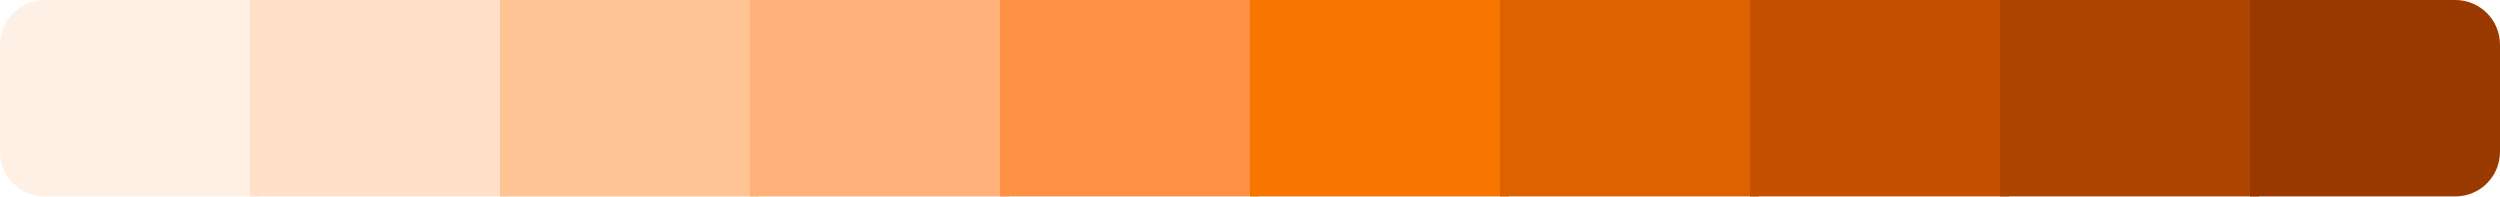
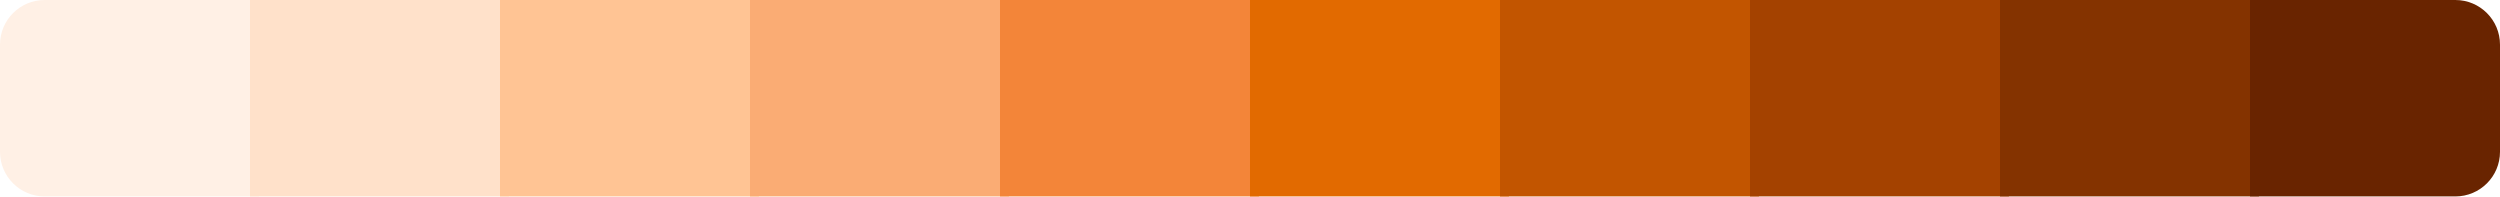
<svg xmlns="http://www.w3.org/2000/svg" width="280" height="22" viewBox="0 0 280 22">
  <clipPath id="r">
    <rect width="280" height="22" rx="5" />
  </clipPath>
  <g clip-path="url(#r)">
    <rect x="0" y="0" width="29" height="22" fill="#fff0e5" />
    <rect x="28" y="0" width="29" height="22" fill="#ffe1ca" />
    <rect x="56" y="0" width="29" height="22" fill="#ffc494" />
-     <rect x="84" y="0" width="29" height="22" fill="#ffb179" />
-     <rect x="112" y="0" width="29" height="22" fill="#ff9045" />
-     <rect x="140" y="0" width="29" height="22" fill="#f87500" />
-     <rect x="168" y="0" width="29" height="22" fill="#de6200" />
-     <rect x="196" y="0" width="29" height="22" fill="#c45000" />
-     <rect x="224" y="0" width="29" height="22" fill="#ae4500" />
-     <rect x="252" y="0" width="28" height="22" fill="#9a3900" />
+     <rect x="84" y="0" width="29" height="22" fill="#faac74" />
+     <rect x="112" y="0" width="29" height="22" fill="#f38539" />
+     <rect x="140" y="0" width="29" height="22" fill="#e26a00" />
+     <rect x="168" y="0" width="29" height="22" fill="#c25500" />
+     <rect x="196" y="0" width="29" height="22" fill="#a44200" />
+     <rect x="224" y="0" width="29" height="22" fill="#843300" />
+     <rect x="252" y="0" width="28" height="22" fill="#692400" />
  </g>
</svg>
